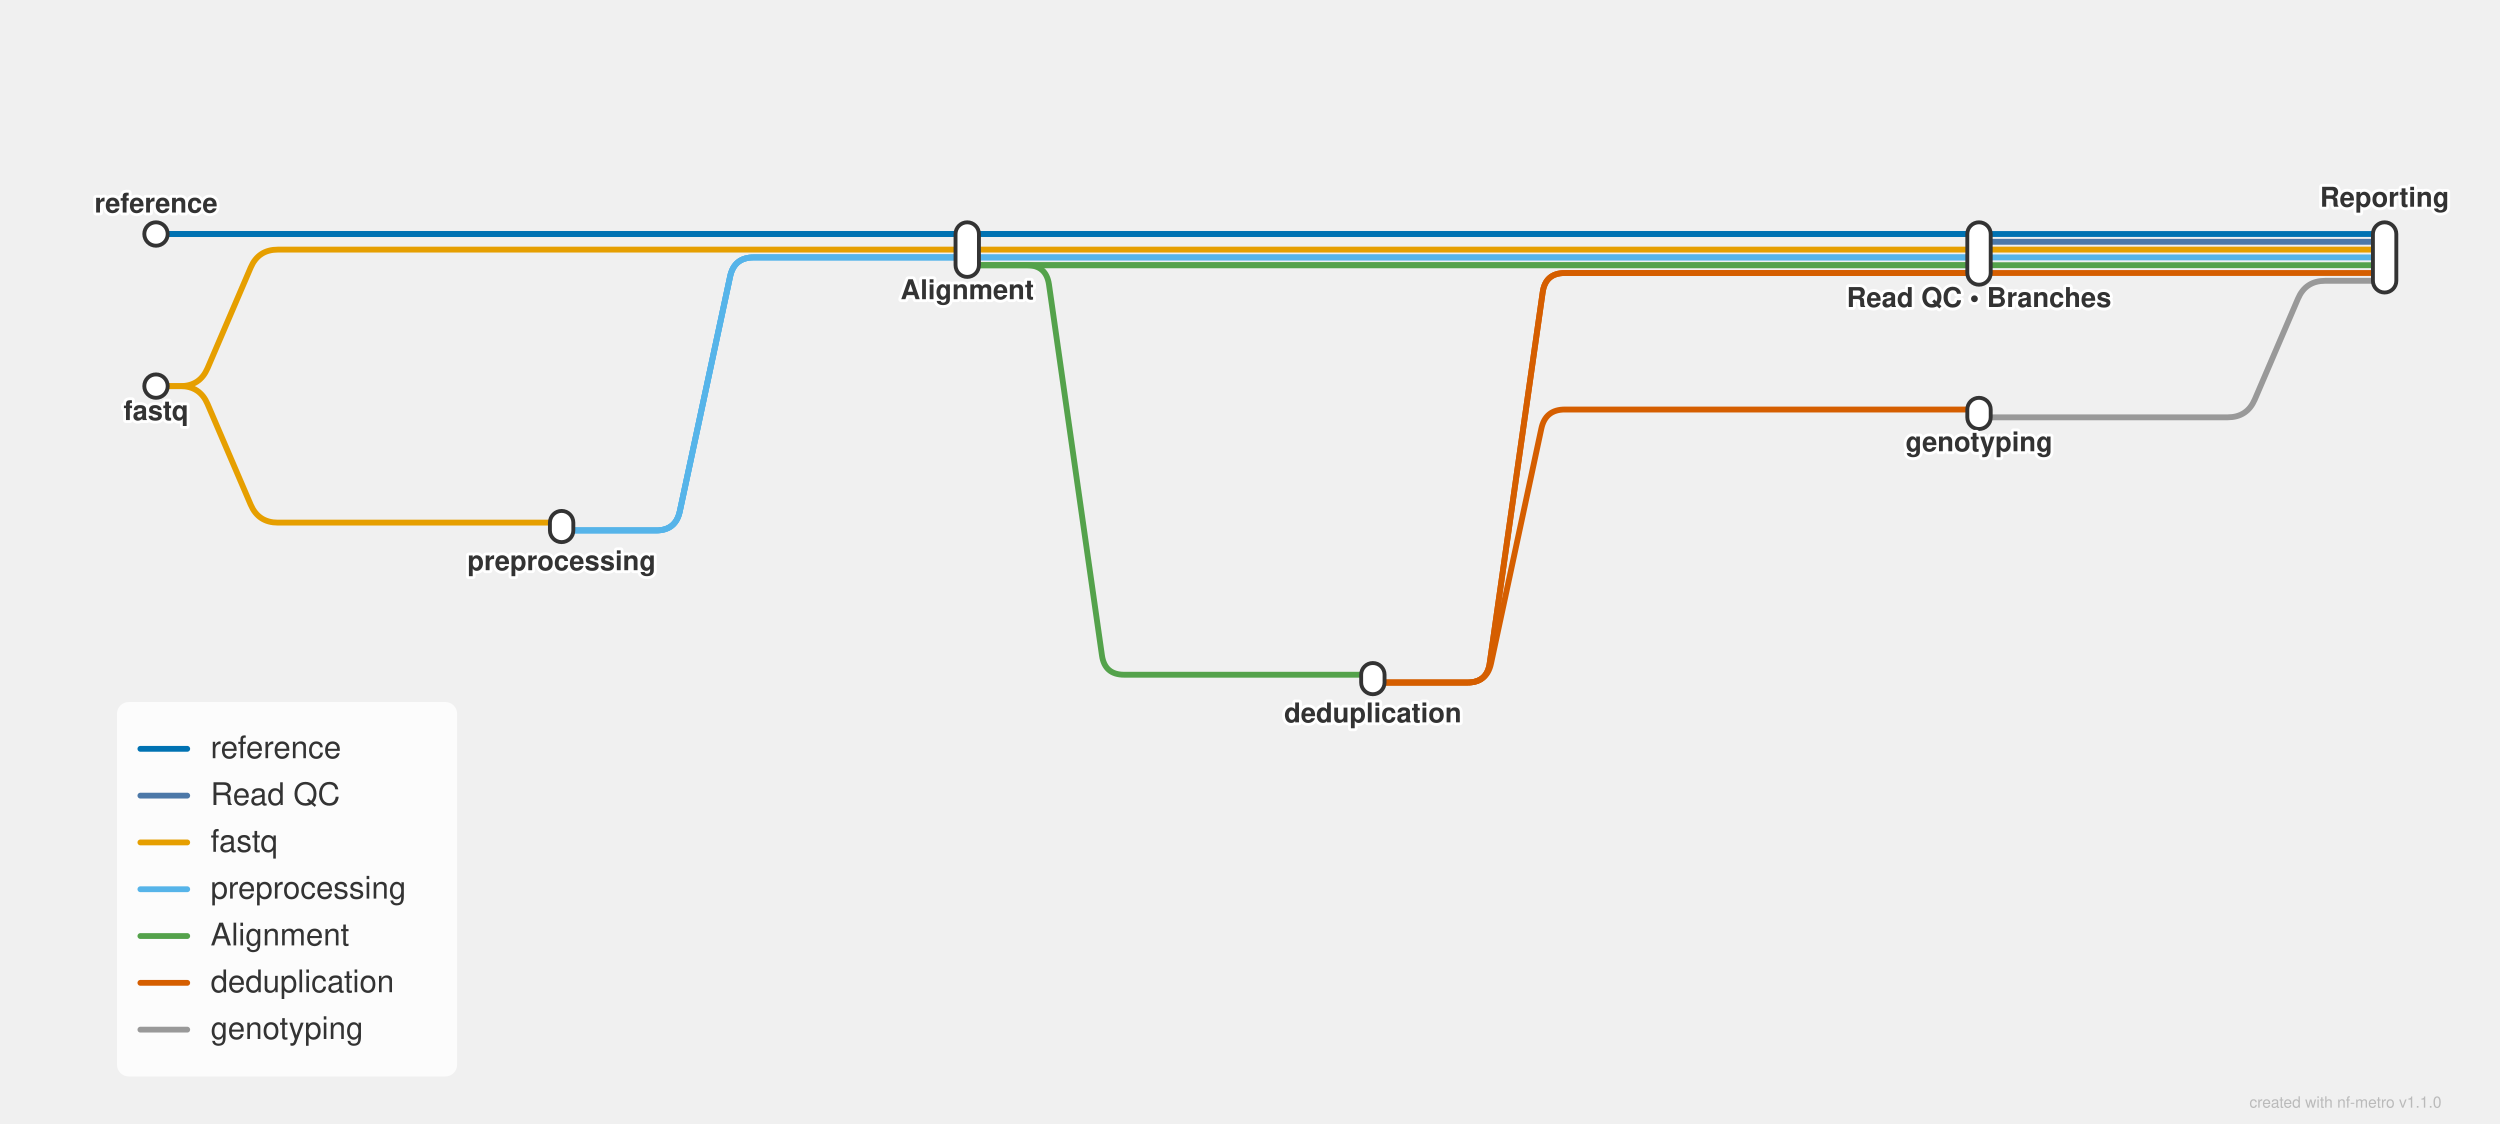
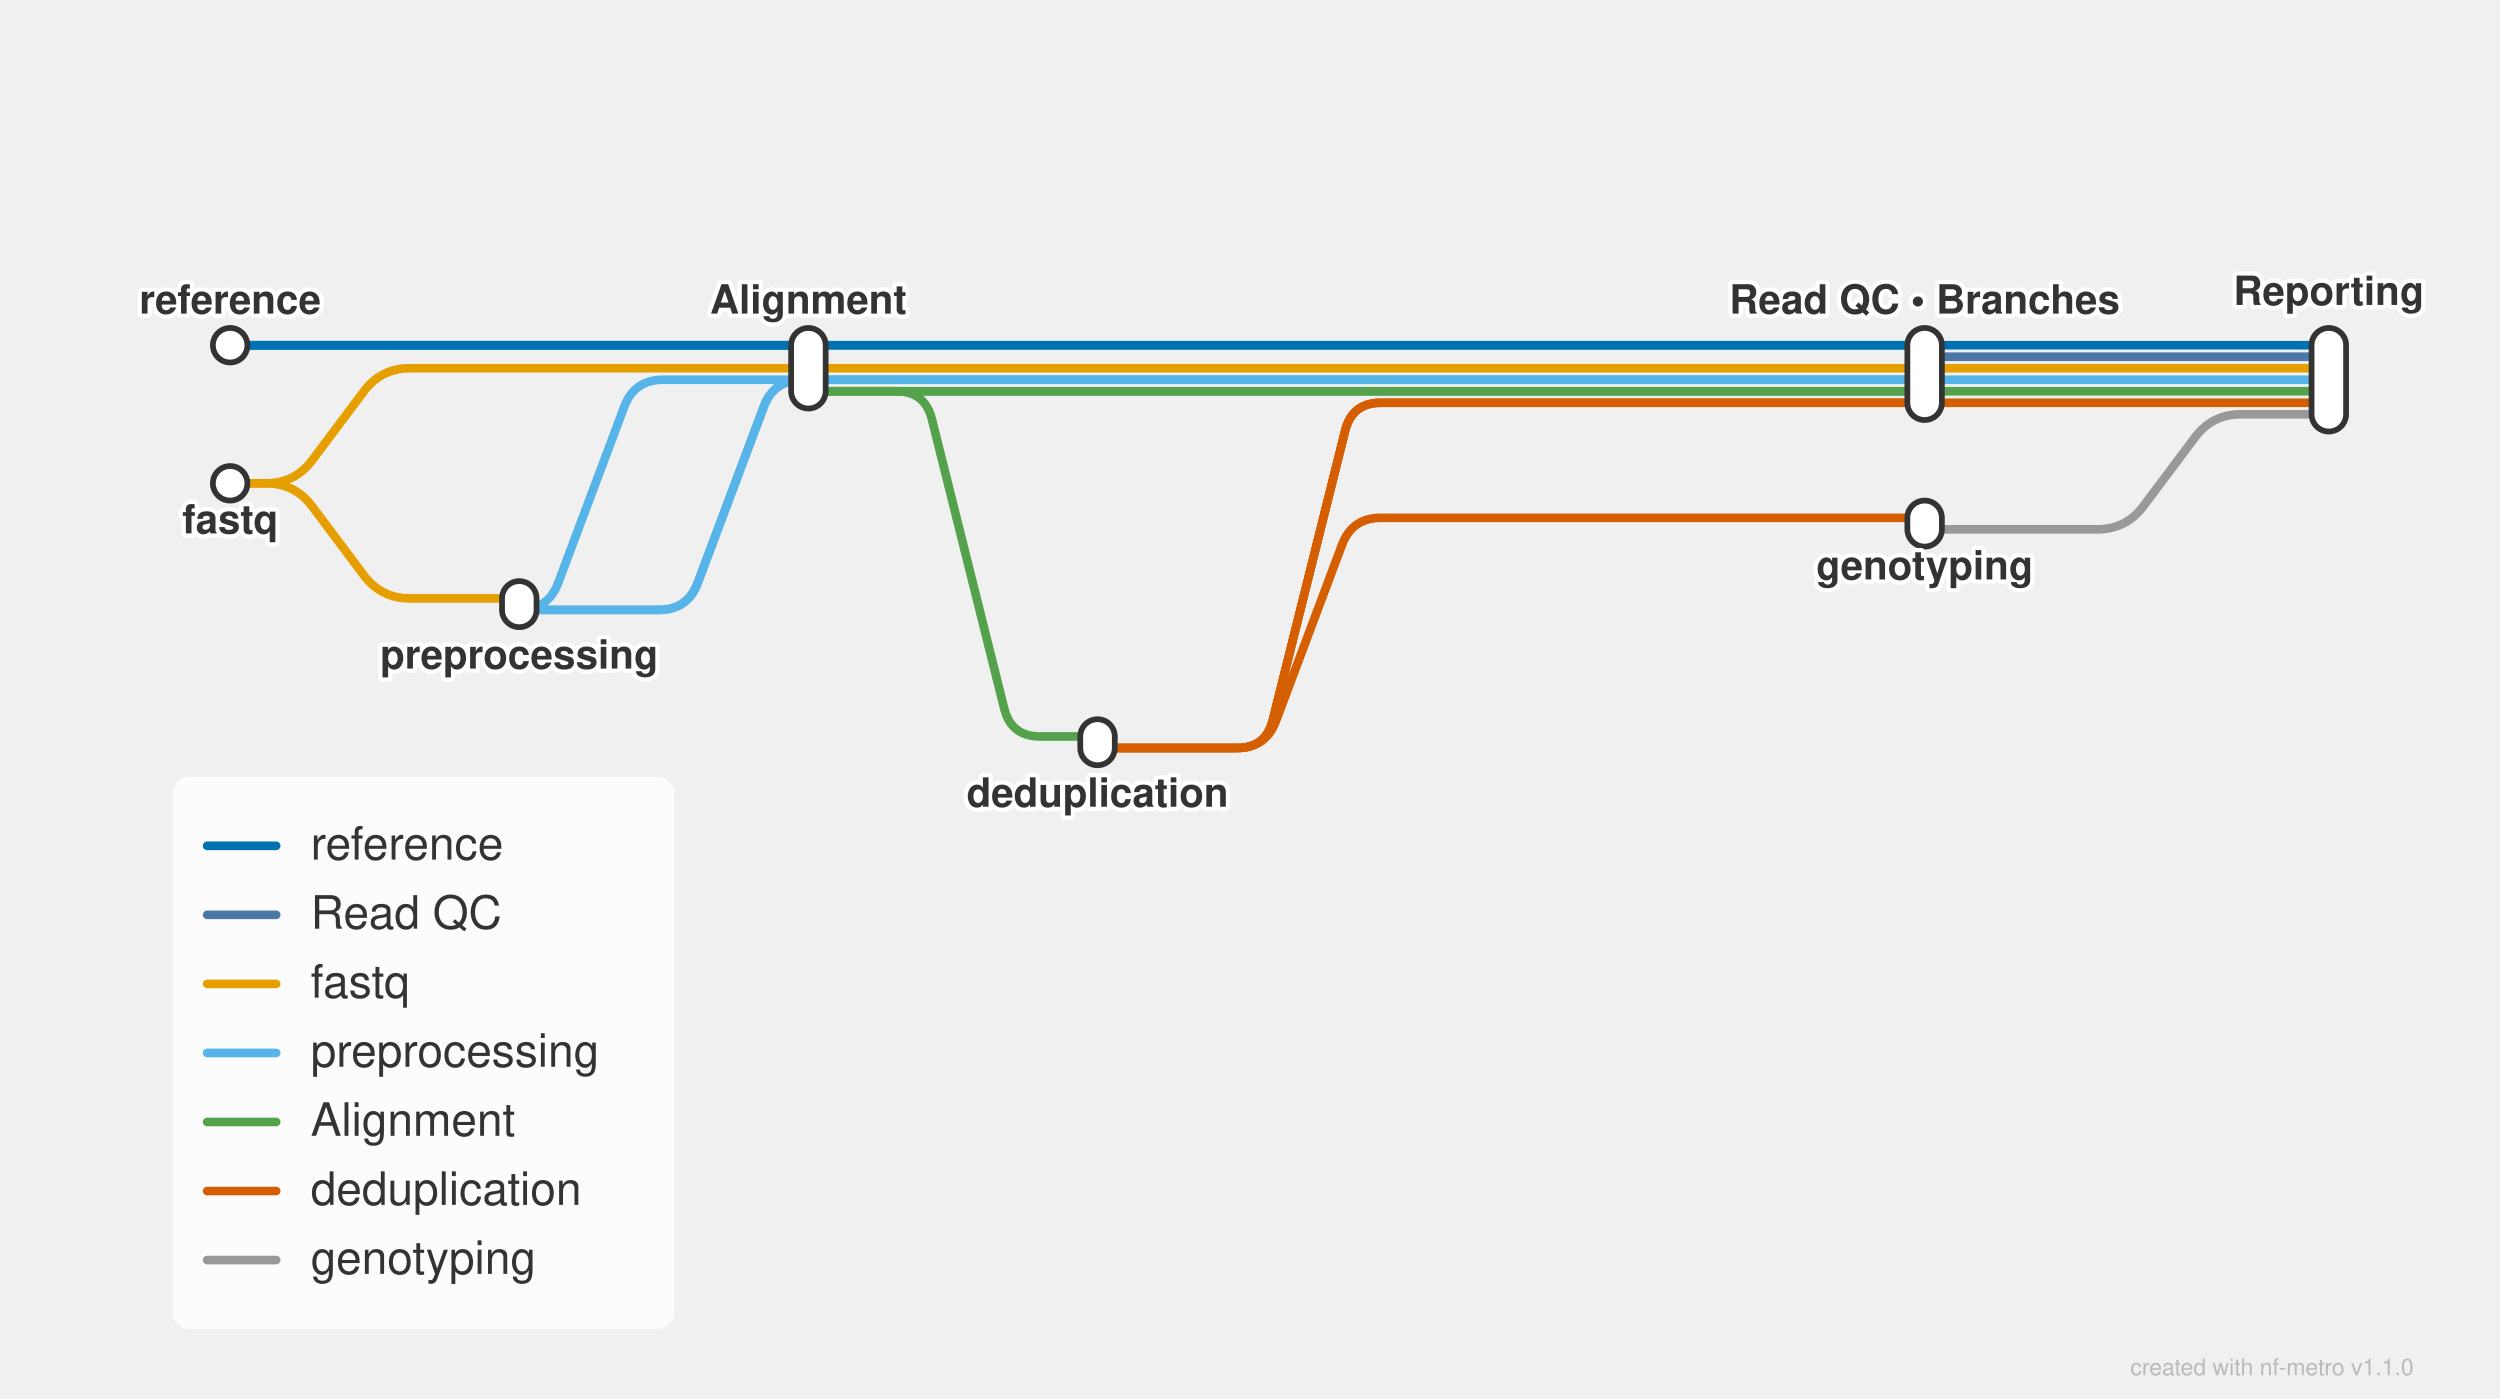
- <svg xmlns="http://www.w3.org/2000/svg" width="1282" height="576" viewBox="0 0 1282 576">
+ <svg xmlns="http://www.w3.org/2000/svg" width="869" height="486" viewBox="0 0 869 486">
  <defs>
</defs>
  <style>.nf-metro-title { fill: var(--nfm-map-title-color, #111111); }
.nf-metro-station-label { fill: var(--nfm-map-label-color, #333333); }
.nf-metro-section-box { fill: var(--nfm-map-section-fill, #ededed); stroke: var(--nfm-map-section-stroke, #e6e6e6); }
.nf-metro-section-label { fill: var(--nfm-map-section-label-color, #666666); }
.nf-metro-group-label { fill: var(--nfm-map-section-label-color, #666666); }
.nf-metro-group-underline { stroke: var(--nfm-map-section-label-color, #666666); }
.nf-metro-legend-bg { fill: var(--nfm-map-legend-bg, rgba(255, 255, 255, 0.8)); }
.nf-metro-legend-text { fill: var(--nfm-map-legend-text-color, #333333); }
.nf-metro-marker-stroke { stroke: var(--nfm-map-marker-stroke, #333333); }
.nf-metro-label-halo { fill: var(--nfm-map-bg, #ffffff); stroke: var(--nfm-map-bg, #ffffff); }</style>
  <style>@media (prefers-color-scheme: dark) {
    .nf-metro-section-label { fill: #d0d0d0; }
    .nf-metro-section-num-circle { fill: #777777; }
    .nf-metro-title { fill: #ffffff; }
}
</style>
-   <path d="M1014.833,214.0 L1142.333,214.0 Q1152.333,214.0,1156.273,204.809 L1178.394,153.191 Q1182.333,144.0,1192.333,144.0 L1222.833,144.0" stroke="#999999" stroke-width="3.0" fill="none" stroke-linecap="round" stroke-linejoin="round" class="metro-line-genotyping" data-line-id="genotyping" />
-   <path d="M704.0,350.0 L752.5,350.0 Q762.5,350.0,764.595,340.222 L790.405,219.778 Q792.5,210.0,802.5,210.0 L1014.833,210.0" stroke="#D55E00" stroke-width="3.0" fill="none" stroke-linecap="round" stroke-linejoin="round" class="metro-line-deduplication" data-line-id="deduplication" />
-   <path d="M704.0,350.0 L752.5,350.0 Q762.5,350.0,763.914,340.101 L791.086,149.899 Q792.5,140.0,802.5,140.0 L1014.833,140.0" stroke="#D55E00" stroke-width="3.0" fill="none" stroke-linecap="round" stroke-linejoin="round" class="metro-line-deduplication" data-line-id="deduplication" />
-   <path d="M704.0,350.0 L752.5,350.0 Q762.5,350.0,763.914,340.101 L791.086,149.899 Q792.5,140.0,802.5,140.0 L1222.833,140.0" stroke="#D55E00" stroke-width="3.0" fill="none" stroke-linecap="round" stroke-linejoin="round" class="metro-line-deduplication" data-line-id="deduplication" />
-   <path d="M496.0,136.0 L526.5,136.0 Q536.5,136.0,537.914,145.899 L565.086,336.101 Q566.5,346.0,576.5,346.0 L704.0,346.0" stroke="#54A24B" stroke-width="3.0" fill="none" stroke-linecap="round" stroke-linejoin="round" class="metro-line-align" data-line-id="align" />
-   <path d="M496.0,136.0 L1014.833,136.0" stroke="#54A24B" stroke-width="3.0" stroke-linecap="round" class="metro-line-align" data-line-id="align" />
-   <path d="M496.0,136.0 L1222.833,136.0" stroke="#54A24B" stroke-width="3.0" stroke-linecap="round" class="metro-line-align" data-line-id="align" />
-   <path d="M288.0,272.0 L336.5,272.0 Q346.5,272.0,348.595,262.222 L374.405,141.778 Q376.5,132.0,386.5,132.0 L496.0,132.0" stroke="#56B4E9" stroke-width="3.0" fill="none" stroke-linecap="round" stroke-linejoin="round" class="metro-line-preprocessing" data-line-id="preprocessing" />
-   <path d="M288.0,272.0 L336.5,272.0 Q346.5,272.0,348.595,262.222 L374.405,141.778 Q376.5,132.0,386.5,132.0 L1014.833,132.0" stroke="#56B4E9" stroke-width="3.0" fill="none" stroke-linecap="round" stroke-linejoin="round" class="metro-line-preprocessing" data-line-id="preprocessing" />
-   <path d="M288.0,272.0 L336.5,272.0 Q346.5,272.0,348.595,262.222 L374.405,141.778 Q376.5,132.0,386.5,132.0 L1222.833,132.0" stroke="#56B4E9" stroke-width="3.0" fill="none" stroke-linecap="round" stroke-linejoin="round" class="metro-line-preprocessing" data-line-id="preprocessing" />
-   <path d="M80.0,198.0 L92.5,198.0 Q102.5,198.0,106.439,207.191 L128.561,258.809 Q132.5,268.0,142.5,268.0 L288.0,268.0" stroke="#E69F00" stroke-width="3.0" fill="none" stroke-linecap="round" stroke-linejoin="round" class="metro-line-fastq" data-line-id="fastq" />
-   <path d="M80.0,198.0 L92.5,198.0 Q102.5,198.0,106.439,188.809 L128.561,137.191 Q132.5,128.0,142.5,128.0 L1222.833,128.0" stroke="#E69F00" stroke-width="3.0" fill="none" stroke-linecap="round" stroke-linejoin="round" class="metro-line-fastq" data-line-id="fastq" />
-   <path d="M1014.833,124.0 L1222.833,124.0" stroke="#4C78A8" stroke-width="3.0" stroke-linecap="round" class="metro-line-qc" data-line-id="qc" />
-   <path d="M80.0,120.0 L496.0,120.0" stroke="#0072B2" stroke-width="3.0" stroke-linecap="round" class="metro-line-reference" data-line-id="reference" />
-   <path d="M80.0,120.0 L1014.833,120.0" stroke="#0072B2" stroke-width="3.0" stroke-linecap="round" class="metro-line-reference" data-line-id="reference" />
-   <path d="M80.0,120.0 L1222.833,120.0" stroke="#0072B2" stroke-width="3.0" stroke-linecap="round" class="metro-line-reference" data-line-id="reference" />
+   <path d="M669.0,184.0 L729.0,184.0 Q739.0,184.0,745.0,176.0 L763.0,152.0 Q769.0,144.0,779.0,144.0 L809.5,144.0" stroke="#999999" stroke-width="3.0" fill="none" stroke-linecap="round" stroke-linejoin="round" class="metro-line-genotyping" data-line-id="genotyping" />
+   <path d="M381.5,260.0 L430.0,260.0 Q440.0,260.0,443.511,250.637 L466.489,189.363 Q470.0,180.0,480.0,180.0 L669.0,180.0" stroke="#D55E00" stroke-width="3.0" fill="none" stroke-linecap="round" stroke-linejoin="round" class="metro-line-deduplication" data-line-id="deduplication" />
+   <path d="M381.5,260.0 L430.0,260.0 Q440.0,260.0,442.425,250.299 L467.575,149.701 Q470.0,140.0,480.0,140.0 L669.0,140.0" stroke="#D55E00" stroke-width="3.0" fill="none" stroke-linecap="round" stroke-linejoin="round" class="metro-line-deduplication" data-line-id="deduplication" />
+   <path d="M381.5,260.0 L430.0,260.0 Q440.0,260.0,442.425,250.299 L467.575,149.701 Q470.0,140.0,480.0,140.0 L809.5,140.0" stroke="#D55E00" stroke-width="3.0" fill="none" stroke-linecap="round" stroke-linejoin="round" class="metro-line-deduplication" data-line-id="deduplication" />
+   <path d="M281.0,136.0 L311.5,136.0 Q321.5,136.0,323.925,145.701 L349.075,246.299 Q351.5,256.0,361.5,256.0 L381.5,256.0" stroke="#54A24B" stroke-width="3.0" fill="none" stroke-linecap="round" stroke-linejoin="round" class="metro-line-align" data-line-id="align" />
+   <path d="M281.0,136.0 L669.0,136.0" stroke="#54A24B" stroke-width="3.0" stroke-linecap="round" class="metro-line-align" data-line-id="align" />
+   <path d="M281.0,136.0 L809.5,136.0" stroke="#54A24B" stroke-width="3.0" stroke-linecap="round" class="metro-line-align" data-line-id="align" />
+   <path d="M180.5,212.0 L180.5,212.0 Q190.5,212.0,194.011,202.637 L216.989,141.363 Q220.5,132.0,230.5,132.0 L281.0,132.0" stroke="#56B4E9" stroke-width="3.0" fill="none" stroke-linecap="round" stroke-linejoin="round" class="metro-line-preprocessing" data-line-id="preprocessing" />
+   <path d="M180.5,212.0 L229.0,212.0 Q239.0,212.0,242.511,202.637 L265.489,141.363 Q269.0,132.0,279.0,132.0 L669.0,132.0" stroke="#56B4E9" stroke-width="3.0" fill="none" stroke-linecap="round" stroke-linejoin="round" class="metro-line-preprocessing" data-line-id="preprocessing" />
+   <path d="M180.5,212.0 L229.0,212.0 Q239.0,212.0,242.511,202.637 L265.489,141.363 Q269.0,132.0,279.0,132.0 L809.5,132.0" stroke="#56B4E9" stroke-width="3.0" fill="none" stroke-linecap="round" stroke-linejoin="round" class="metro-line-preprocessing" data-line-id="preprocessing" />
+   <path d="M80.0,168.0 L92.5,168.0 Q102.5,168.0,108.5,176.0 L126.5,200.0 Q132.5,208.0,142.5,208.0 L180.5,208.0" stroke="#E69F00" stroke-width="3.0" fill="none" stroke-linecap="round" stroke-linejoin="round" class="metro-line-fastq" data-line-id="fastq" />
+   <path d="M80.0,168.0 L92.5,168.0 Q102.5,168.0,108.5,160.0 L126.5,136.0 Q132.5,128.0,142.5,128.0 L809.5,128.0" stroke="#E69F00" stroke-width="3.0" fill="none" stroke-linecap="round" stroke-linejoin="round" class="metro-line-fastq" data-line-id="fastq" />
+   <path d="M669.0,124.0 L809.5,124.0" stroke="#4C78A8" stroke-width="3.0" stroke-linecap="round" class="metro-line-qc" data-line-id="qc" />
+   <path d="M80.0,120.0 L281.0,120.0" stroke="#0072B2" stroke-width="3.0" stroke-linecap="round" class="metro-line-reference" data-line-id="reference" />
+   <path d="M80.0,120.0 L669.0,120.0" stroke="#0072B2" stroke-width="3.0" stroke-linecap="round" class="metro-line-reference" data-line-id="reference" />
+   <path d="M80.0,120.0 L809.5,120.0" stroke="#0072B2" stroke-width="3.0" stroke-linecap="round" class="metro-line-reference" data-line-id="reference" />
  <g class="nf-metro-station-group" data-node-id="g_reference_reference" data-node-cx="80.0" data-node-cy="120.0" data-node-r="6.0" data-node-groups="reference" data-node-w="12.0" data-node-h="12.0" data-node-rx="6.0">
    <rect x="74.0" y="114.0" width="12.0" height="12.0" rx="6.0" ry="6.0" fill="#ffffff" stroke="#333333" stroke-width="2.0" class="nf-metro-station" data-station-id="g_reference_reference" data-station-lines="reference" data-station-label="reference" />
  </g>
-   <g class="nf-metro-station-group" data-node-id="g_fastq_fastq" data-node-cx="80.0" data-node-cy="198.0" data-node-r="6.0" data-node-groups="fastq" data-node-w="12.0" data-node-h="12.0" data-node-rx="6.0">
-     <rect x="74.0" y="192.0" width="12.0" height="12.0" rx="6.0" ry="6.0" fill="#ffffff" stroke="#333333" stroke-width="2.0" class="nf-metro-station" data-station-id="g_fastq_fastq" data-station-lines="fastq" data-station-label="fastq" />
+   <g class="nf-metro-station-group" data-node-id="g_fastq_fastq" data-node-cx="80.0" data-node-cy="168.0" data-node-r="6.0" data-node-groups="fastq" data-node-w="12.0" data-node-h="12.0" data-node-rx="6.0">
+     <rect x="74.0" y="162.0" width="12.0" height="12.0" rx="6.0" ry="6.0" fill="#ffffff" stroke="#333333" stroke-width="2.0" class="nf-metro-station" data-station-id="g_fastq_fastq" data-station-lines="fastq" data-station-label="fastq" />
  </g>
-   <g class="nf-metro-station-group" data-node-id="g_preprocessing_preprocessing" data-node-cx="288.0" data-node-cy="270.0" data-node-r="6.0" data-node-groups="fastq,preprocessing" data-node-w="12.0" data-node-h="16.0" data-node-rx="6.0">
-     <rect x="282.0" y="262.0" width="12.0" height="16.0" rx="6.0" ry="6.0" fill="#ffffff" stroke="#333333" stroke-width="2.0" class="nf-metro-station" data-station-id="g_preprocessing_preprocessing" data-station-lines="fastq,preprocessing" data-station-label="preprocessing" />
+   <g class="nf-metro-station-group" data-node-id="g_preprocessing_preprocessing" data-node-cx="180.5" data-node-cy="210.0" data-node-r="6.0" data-node-groups="fastq,preprocessing" data-node-w="12.0" data-node-h="16.0" data-node-rx="6.0">
+     <rect x="174.5" y="202.0" width="12.0" height="16.0" rx="6.0" ry="6.0" fill="#ffffff" stroke="#333333" stroke-width="2.0" class="nf-metro-station" data-station-id="g_preprocessing_preprocessing" data-station-lines="fastq,preprocessing" data-station-label="preprocessing" />
  </g>
-   <g class="nf-metro-station-group" data-node-id="g_align_align" data-node-cx="496.0" data-node-cy="128.0" data-node-r="6.0" data-node-groups="align,preprocessing,reference" data-node-w="12.0" data-node-h="28.0" data-node-rx="6.0">
-     <rect x="490.0" y="114.0" width="12.0" height="28.0" rx="6.0" ry="6.0" fill="#ffffff" stroke="#333333" stroke-width="2.0" class="nf-metro-station" data-station-id="g_align_align" data-station-lines="align,preprocessing,reference" data-station-label="Alignment" />
+   <g class="nf-metro-station-group" data-node-id="g_align_align" data-node-cx="281.0" data-node-cy="128.0" data-node-r="6.0" data-node-groups="align,preprocessing,reference" data-node-w="12.0" data-node-h="28.0" data-node-rx="6.0">
+     <rect x="275.0" y="114.0" width="12.0" height="28.0" rx="6.0" ry="6.0" fill="#ffffff" stroke="#333333" stroke-width="2.0" class="nf-metro-station" data-station-id="g_align_align" data-station-lines="align,preprocessing,reference" data-station-label="Alignment" />
  </g>
-   <g class="nf-metro-station-group" data-node-id="g_deduplication_deduplication" data-node-cx="704.0" data-node-cy="348.0" data-node-r="6.0" data-node-groups="align,deduplication" data-node-w="12.0" data-node-h="16.0" data-node-rx="6.0">
-     <rect x="698.0" y="340.0" width="12.0" height="16.0" rx="6.0" ry="6.0" fill="#ffffff" stroke="#333333" stroke-width="2.0" class="nf-metro-station" data-station-id="g_deduplication_deduplication" data-station-lines="align,deduplication" data-station-label="deduplication" />
+   <g class="nf-metro-station-group" data-node-id="g_deduplication_deduplication" data-node-cx="381.5" data-node-cy="258.0" data-node-r="6.0" data-node-groups="align,deduplication" data-node-w="12.0" data-node-h="16.0" data-node-rx="6.0">
+     <rect x="375.5" y="250.0" width="12.0" height="16.0" rx="6.0" ry="6.0" fill="#ffffff" stroke="#333333" stroke-width="2.0" class="nf-metro-station" data-station-id="g_deduplication_deduplication" data-station-lines="align,deduplication" data-station-label="deduplication" />
  </g>
-   <g class="nf-metro-station-group" data-node-id="g_qc_branches_qc" data-node-cx="1014.8" data-node-cy="130.0" data-node-r="6.0" data-node-groups="align,deduplication,preprocessing,qc,reference" data-node-w="12.0" data-node-h="32.0" data-node-rx="6.0">
-     <rect x="1008.833" y="114.0" width="12.0" height="32.0" rx="6.0" ry="6.0" fill="#ffffff" stroke="#333333" stroke-width="2.0" class="nf-metro-station" data-station-id="g_qc_branches_qc" data-station-lines="align,deduplication,preprocessing,qc,reference" data-station-label="Read QC • Branches" />
+   <g class="nf-metro-station-group" data-node-id="g_qc_branches_qc" data-node-cx="669.0" data-node-cy="130.0" data-node-r="6.0" data-node-groups="align,deduplication,preprocessing,qc,reference" data-node-w="12.0" data-node-h="32.0" data-node-rx="6.0">
+     <rect x="663.0" y="114.0" width="12.0" height="32.0" rx="6.0" ry="6.0" fill="#ffffff" stroke="#333333" stroke-width="2.0" class="nf-metro-station" data-station-id="g_qc_branches_qc" data-station-lines="align,deduplication,preprocessing,qc,reference" data-station-label="Read QC • Branches" />
  </g>
-   <g class="nf-metro-station-group" data-node-id="g_genotyping_genotyping" data-node-cx="1014.8" data-node-cy="212.0" data-node-r="6.0" data-node-groups="deduplication,genotyping" data-node-w="12.0" data-node-h="16.0" data-node-rx="6.0">
-     <rect x="1008.833" y="204.0" width="12.0" height="16.0" rx="6.0" ry="6.0" fill="#ffffff" stroke="#333333" stroke-width="2.0" class="nf-metro-station" data-station-id="g_genotyping_genotyping" data-station-lines="deduplication,genotyping" data-station-label="genotyping" />
+   <g class="nf-metro-station-group" data-node-id="g_genotyping_genotyping" data-node-cx="669.0" data-node-cy="182.0" data-node-r="6.0" data-node-groups="deduplication,genotyping" data-node-w="12.0" data-node-h="16.0" data-node-rx="6.0">
+     <rect x="663.0" y="174.0" width="12.0" height="16.0" rx="6.0" ry="6.0" fill="#ffffff" stroke="#333333" stroke-width="2.0" class="nf-metro-station" data-station-id="g_genotyping_genotyping" data-station-lines="deduplication,genotyping" data-station-label="genotyping" />
  </g>
-   <g class="nf-metro-station-group" data-node-id="g_report_generic" data-node-cx="1222.8" data-node-cy="132.0" data-node-r="6.0" data-node-groups="align,deduplication,fastq,genotyping,preprocessing,qc,reference" data-node-w="12.0" data-node-h="36.0" data-node-rx="6.0">
-     <rect x="1216.833" y="114.0" width="12.0" height="36.0" rx="6.0" ry="6.0" fill="#ffffff" stroke="#333333" stroke-width="2.0" class="nf-metro-station" data-station-id="g_report_generic" data-station-lines="align,deduplication,fastq,genotyping,preprocessing,qc,reference" data-station-label="Reporting" />
+   <g class="nf-metro-station-group" data-node-id="g_report_generic" data-node-cx="809.5" data-node-cy="132.0" data-node-r="6.0" data-node-groups="align,deduplication,fastq,genotyping,preprocessing,qc,reference" data-node-w="12.0" data-node-h="36.0" data-node-rx="6.0">
+     <rect x="803.5" y="114.0" width="12.0" height="36.0" rx="6.0" ry="6.0" fill="#ffffff" stroke="#333333" stroke-width="2.0" class="nf-metro-station" data-station-id="g_report_generic" data-station-lines="align,deduplication,fastq,genotyping,preprocessing,qc,reference" data-station-label="Reporting" />
  </g>
  <text x="80.0" y="109.0" font-size="14.0" fill="#ffffff" stroke="#ffffff" stroke-width="3.0" stroke-linejoin="round" font-family="'Helvetica Neue', Helvetica, Arial, sans-serif" font-weight="bold" aria-hidden="true" class="nf-metro-label-halo" text-anchor="middle" dominant-baseline="auto">reference</text>
  <text x="80.0" y="109.0" font-size="14.0" fill="#333333" font-family="'Helvetica Neue', Helvetica, Arial, sans-serif" font-weight="bold" text-anchor="middle" dominant-baseline="auto" data-station-id="g_reference_reference" class="nf-metro-station-label">reference</text>
-   <text x="80.0" y="209.0" font-size="14.0" fill="#ffffff" stroke="#ffffff" stroke-width="3.0" stroke-linejoin="round" font-family="'Helvetica Neue', Helvetica, Arial, sans-serif" font-weight="bold" aria-hidden="true" class="nf-metro-label-halo" text-anchor="middle" dominant-baseline="hanging">fastq</text>
-   <text x="80.0" y="209.0" font-size="14.0" fill="#333333" font-family="'Helvetica Neue', Helvetica, Arial, sans-serif" font-weight="bold" text-anchor="middle" dominant-baseline="hanging" data-station-id="g_fastq_fastq" class="nf-metro-station-label">fastq</text>
-   <text x="288.0" y="286.0" font-size="14.0" fill="#ffffff" stroke="#ffffff" stroke-width="3.0" stroke-linejoin="round" font-family="'Helvetica Neue', Helvetica, Arial, sans-serif" font-weight="bold" aria-hidden="true" class="nf-metro-label-halo" text-anchor="middle" dominant-baseline="hanging">preprocessing</text>
-   <text x="288.0" y="286.0" font-size="14.0" fill="#333333" font-family="'Helvetica Neue', Helvetica, Arial, sans-serif" font-weight="bold" text-anchor="middle" dominant-baseline="hanging" data-station-id="g_preprocessing_preprocessing" class="nf-metro-station-label">preprocessing</text>
-   <text x="496.0" y="147.0" font-size="14.0" fill="#ffffff" stroke="#ffffff" stroke-width="3.0" stroke-linejoin="round" font-family="'Helvetica Neue', Helvetica, Arial, sans-serif" font-weight="bold" aria-hidden="true" class="nf-metro-label-halo" text-anchor="middle" dominant-baseline="hanging">Alignment</text>
-   <text x="496.0" y="147.0" font-size="14.0" fill="#333333" font-family="'Helvetica Neue', Helvetica, Arial, sans-serif" font-weight="bold" text-anchor="middle" dominant-baseline="hanging" data-station-id="g_align_align" class="nf-metro-station-label">Alignment</text>
-   <text x="704.0" y="364.0" font-size="14.0" fill="#ffffff" stroke="#ffffff" stroke-width="3.0" stroke-linejoin="round" font-family="'Helvetica Neue', Helvetica, Arial, sans-serif" font-weight="bold" aria-hidden="true" class="nf-metro-label-halo" text-anchor="middle" dominant-baseline="hanging">deduplication</text>
-   <text x="704.0" y="364.0" font-size="14.0" fill="#333333" font-family="'Helvetica Neue', Helvetica, Arial, sans-serif" font-weight="bold" text-anchor="middle" dominant-baseline="hanging" data-station-id="g_deduplication_deduplication" class="nf-metro-station-label">deduplication</text>
-   <text x="1014.833" y="151.0" font-size="14.0" fill="#ffffff" stroke="#ffffff" stroke-width="3.0" stroke-linejoin="round" font-family="'Helvetica Neue', Helvetica, Arial, sans-serif" font-weight="bold" aria-hidden="true" class="nf-metro-label-halo" text-anchor="middle" dominant-baseline="hanging">Read QC • Branches</text>
-   <text x="1014.833" y="151.0" font-size="14.0" fill="#333333" font-family="'Helvetica Neue', Helvetica, Arial, sans-serif" font-weight="bold" text-anchor="middle" dominant-baseline="hanging" data-station-id="g_qc_branches_qc" class="nf-metro-station-label">Read QC • Branches</text>
-   <text x="1014.833" y="225.0" font-size="14.0" fill="#ffffff" stroke="#ffffff" stroke-width="3.0" stroke-linejoin="round" font-family="'Helvetica Neue', Helvetica, Arial, sans-serif" font-weight="bold" aria-hidden="true" class="nf-metro-label-halo" text-anchor="middle" dominant-baseline="hanging">genotyping</text>
-   <text x="1014.833" y="225.0" font-size="14.0" fill="#333333" font-family="'Helvetica Neue', Helvetica, Arial, sans-serif" font-weight="bold" text-anchor="middle" dominant-baseline="hanging" data-station-id="g_genotyping_genotyping" class="nf-metro-station-label">genotyping</text>
-   <text x="1222.833" y="106.0" font-size="14.0" fill="#ffffff" stroke="#ffffff" stroke-width="3.0" stroke-linejoin="round" font-family="'Helvetica Neue', Helvetica, Arial, sans-serif" font-weight="bold" aria-hidden="true" class="nf-metro-label-halo" text-anchor="middle" dominant-baseline="auto">Reporting</text>
-   <text x="1222.833" y="106.0" font-size="14.0" fill="#333333" font-family="'Helvetica Neue', Helvetica, Arial, sans-serif" font-weight="bold" text-anchor="middle" dominant-baseline="auto" data-station-id="g_report_generic" class="nf-metro-station-label">Reporting</text>
-   <rect x="60.0" y="360.0" width="174.4" height="192.0" rx="6" ry="6" fill="rgba(255, 255, 255, 0.8)" class="nf-metro-legend-bg" />
-   <path d="M72.0,384.0 L96.0,384.0" stroke="#0072B2" stroke-width="3.0" stroke-linecap="round" />
-   <text x="108.0" y="384.0" font-size="16.0" fill="#333333" font-family="'Helvetica Neue', Helvetica, Arial, sans-serif" dy="0.3em" class="nf-metro-legend-text">reference</text>
-   <path d="M72.0,408.0 L96.0,408.0" stroke="#4C78A8" stroke-width="3.0" stroke-linecap="round" />
-   <text x="108.0" y="408.0" font-size="16.0" fill="#333333" font-family="'Helvetica Neue', Helvetica, Arial, sans-serif" dy="0.3em" class="nf-metro-legend-text">Read QC</text>
-   <path d="M72.0,432.0 L96.0,432.0" stroke="#E69F00" stroke-width="3.0" stroke-linecap="round" />
-   <text x="108.0" y="432.0" font-size="16.0" fill="#333333" font-family="'Helvetica Neue', Helvetica, Arial, sans-serif" dy="0.3em" class="nf-metro-legend-text">fastq</text>
-   <path d="M72.0,456.0 L96.0,456.0" stroke="#56B4E9" stroke-width="3.0" stroke-linecap="round" />
-   <text x="108.0" y="456.0" font-size="16.0" fill="#333333" font-family="'Helvetica Neue', Helvetica, Arial, sans-serif" dy="0.3em" class="nf-metro-legend-text">preprocessing</text>
-   <path d="M72.0,480.0 L96.0,480.0" stroke="#54A24B" stroke-width="3.0" stroke-linecap="round" />
-   <text x="108.0" y="480.0" font-size="16.0" fill="#333333" font-family="'Helvetica Neue', Helvetica, Arial, sans-serif" dy="0.3em" class="nf-metro-legend-text">Alignment</text>
-   <path d="M72.0,504.0 L96.0,504.0" stroke="#D55E00" stroke-width="3.0" stroke-linecap="round" />
-   <text x="108.0" y="504.0" font-size="16.0" fill="#333333" font-family="'Helvetica Neue', Helvetica, Arial, sans-serif" dy="0.3em" class="nf-metro-legend-text">deduplication</text>
-   <path d="M72.0,528.0 L96.0,528.0" stroke="#999999" stroke-width="3.0" stroke-linecap="round" />
-   <text x="108.0" y="528.0" font-size="16.0" fill="#333333" font-family="'Helvetica Neue', Helvetica, Arial, sans-serif" dy="0.3em" class="nf-metro-legend-text">genotyping</text>
-   <text x="1252.0" y="568.0" font-size="8" fill="rgba(150, 150, 150, 0.6)" font-family="'Helvetica Neue', Helvetica, Arial, sans-serif" text-anchor="end">created with nf-metro v1.1.0</text>
+   <text x="80.0" y="179.0" font-size="14.0" fill="#ffffff" stroke="#ffffff" stroke-width="3.0" stroke-linejoin="round" font-family="'Helvetica Neue', Helvetica, Arial, sans-serif" font-weight="bold" aria-hidden="true" class="nf-metro-label-halo" text-anchor="middle" dominant-baseline="hanging">fastq</text>
+   <text x="80.0" y="179.0" font-size="14.0" fill="#333333" font-family="'Helvetica Neue', Helvetica, Arial, sans-serif" font-weight="bold" text-anchor="middle" dominant-baseline="hanging" data-station-id="g_fastq_fastq" class="nf-metro-station-label">fastq</text>
+   <text x="180.5" y="226.0" font-size="14.0" fill="#ffffff" stroke="#ffffff" stroke-width="3.0" stroke-linejoin="round" font-family="'Helvetica Neue', Helvetica, Arial, sans-serif" font-weight="bold" aria-hidden="true" class="nf-metro-label-halo" text-anchor="middle" dominant-baseline="hanging">preprocessing</text>
+   <text x="180.5" y="226.0" font-size="14.0" fill="#333333" font-family="'Helvetica Neue', Helvetica, Arial, sans-serif" font-weight="bold" text-anchor="middle" dominant-baseline="hanging" data-station-id="g_preprocessing_preprocessing" class="nf-metro-station-label">preprocessing</text>
+   <text x="281.0" y="109.0" font-size="14.0" fill="#ffffff" stroke="#ffffff" stroke-width="3.0" stroke-linejoin="round" font-family="'Helvetica Neue', Helvetica, Arial, sans-serif" font-weight="bold" aria-hidden="true" class="nf-metro-label-halo" text-anchor="middle" dominant-baseline="auto">Alignment</text>
+   <text x="281.0" y="109.0" font-size="14.0" fill="#333333" font-family="'Helvetica Neue', Helvetica, Arial, sans-serif" font-weight="bold" text-anchor="middle" dominant-baseline="auto" data-station-id="g_align_align" class="nf-metro-station-label">Alignment</text>
+   <text x="381.5" y="274.0" font-size="14.0" fill="#ffffff" stroke="#ffffff" stroke-width="3.0" stroke-linejoin="round" font-family="'Helvetica Neue', Helvetica, Arial, sans-serif" font-weight="bold" aria-hidden="true" class="nf-metro-label-halo" text-anchor="middle" dominant-baseline="hanging">deduplication</text>
+   <text x="381.5" y="274.0" font-size="14.0" fill="#333333" font-family="'Helvetica Neue', Helvetica, Arial, sans-serif" font-weight="bold" text-anchor="middle" dominant-baseline="hanging" data-station-id="g_deduplication_deduplication" class="nf-metro-station-label">deduplication</text>
+   <text x="669.0" y="109.0" font-size="14.0" fill="#ffffff" stroke="#ffffff" stroke-width="3.0" stroke-linejoin="round" font-family="'Helvetica Neue', Helvetica, Arial, sans-serif" font-weight="bold" aria-hidden="true" class="nf-metro-label-halo" text-anchor="middle" dominant-baseline="auto">Read QC • Branches</text>
+   <text x="669.0" y="109.0" font-size="14.0" fill="#333333" font-family="'Helvetica Neue', Helvetica, Arial, sans-serif" font-weight="bold" text-anchor="middle" dominant-baseline="auto" data-station-id="g_qc_branches_qc" class="nf-metro-station-label">Read QC • Branches</text>
+   <text x="669.0" y="195.0" font-size="14.0" fill="#ffffff" stroke="#ffffff" stroke-width="3.0" stroke-linejoin="round" font-family="'Helvetica Neue', Helvetica, Arial, sans-serif" font-weight="bold" aria-hidden="true" class="nf-metro-label-halo" text-anchor="middle" dominant-baseline="hanging">genotyping</text>
+   <text x="669.0" y="195.0" font-size="14.0" fill="#333333" font-family="'Helvetica Neue', Helvetica, Arial, sans-serif" font-weight="bold" text-anchor="middle" dominant-baseline="hanging" data-station-id="g_genotyping_genotyping" class="nf-metro-station-label">genotyping</text>
+   <text x="809.5" y="106.0" font-size="14.0" fill="#ffffff" stroke="#ffffff" stroke-width="3.0" stroke-linejoin="round" font-family="'Helvetica Neue', Helvetica, Arial, sans-serif" font-weight="bold" aria-hidden="true" class="nf-metro-label-halo" text-anchor="middle" dominant-baseline="auto">Reporting</text>
+   <text x="809.5" y="106.0" font-size="14.0" fill="#333333" font-family="'Helvetica Neue', Helvetica, Arial, sans-serif" font-weight="bold" text-anchor="middle" dominant-baseline="auto" data-station-id="g_report_generic" class="nf-metro-station-label">Reporting</text>
+   <rect x="60.0" y="270.0" width="174.4" height="192.0" rx="6" ry="6" fill="rgba(255, 255, 255, 0.8)" class="nf-metro-legend-bg" />
+   <path d="M72.0,294.0 L96.0,294.0" stroke="#0072B2" stroke-width="3.0" stroke-linecap="round" />
+   <text x="108.0" y="294.0" font-size="16.0" fill="#333333" font-family="'Helvetica Neue', Helvetica, Arial, sans-serif" dy="0.3em" class="nf-metro-legend-text">reference</text>
+   <path d="M72.0,318.0 L96.0,318.0" stroke="#4C78A8" stroke-width="3.0" stroke-linecap="round" />
+   <text x="108.0" y="318.0" font-size="16.0" fill="#333333" font-family="'Helvetica Neue', Helvetica, Arial, sans-serif" dy="0.3em" class="nf-metro-legend-text">Read QC</text>
+   <path d="M72.0,342.0 L96.0,342.0" stroke="#E69F00" stroke-width="3.0" stroke-linecap="round" />
+   <text x="108.0" y="342.0" font-size="16.0" fill="#333333" font-family="'Helvetica Neue', Helvetica, Arial, sans-serif" dy="0.3em" class="nf-metro-legend-text">fastq</text>
+   <path d="M72.0,366.0 L96.0,366.0" stroke="#56B4E9" stroke-width="3.0" stroke-linecap="round" />
+   <text x="108.0" y="366.0" font-size="16.0" fill="#333333" font-family="'Helvetica Neue', Helvetica, Arial, sans-serif" dy="0.3em" class="nf-metro-legend-text">preprocessing</text>
+   <path d="M72.0,390.0 L96.0,390.0" stroke="#54A24B" stroke-width="3.0" stroke-linecap="round" />
+   <text x="108.0" y="390.0" font-size="16.0" fill="#333333" font-family="'Helvetica Neue', Helvetica, Arial, sans-serif" dy="0.3em" class="nf-metro-legend-text">Alignment</text>
+   <path d="M72.0,414.0 L96.0,414.0" stroke="#D55E00" stroke-width="3.0" stroke-linecap="round" />
+   <text x="108.0" y="414.0" font-size="16.0" fill="#333333" font-family="'Helvetica Neue', Helvetica, Arial, sans-serif" dy="0.3em" class="nf-metro-legend-text">deduplication</text>
+   <path d="M72.0,438.0 L96.0,438.0" stroke="#999999" stroke-width="3.0" stroke-linecap="round" />
+   <text x="108.0" y="438.0" font-size="16.0" fill="#333333" font-family="'Helvetica Neue', Helvetica, Arial, sans-serif" dy="0.3em" class="nf-metro-legend-text">genotyping</text>
+   <text x="839.0" y="478.0" font-size="8" fill="rgba(150, 150, 150, 0.6)" font-family="'Helvetica Neue', Helvetica, Arial, sans-serif" text-anchor="end">created with nf-metro v1.1.0</text>
</svg>
